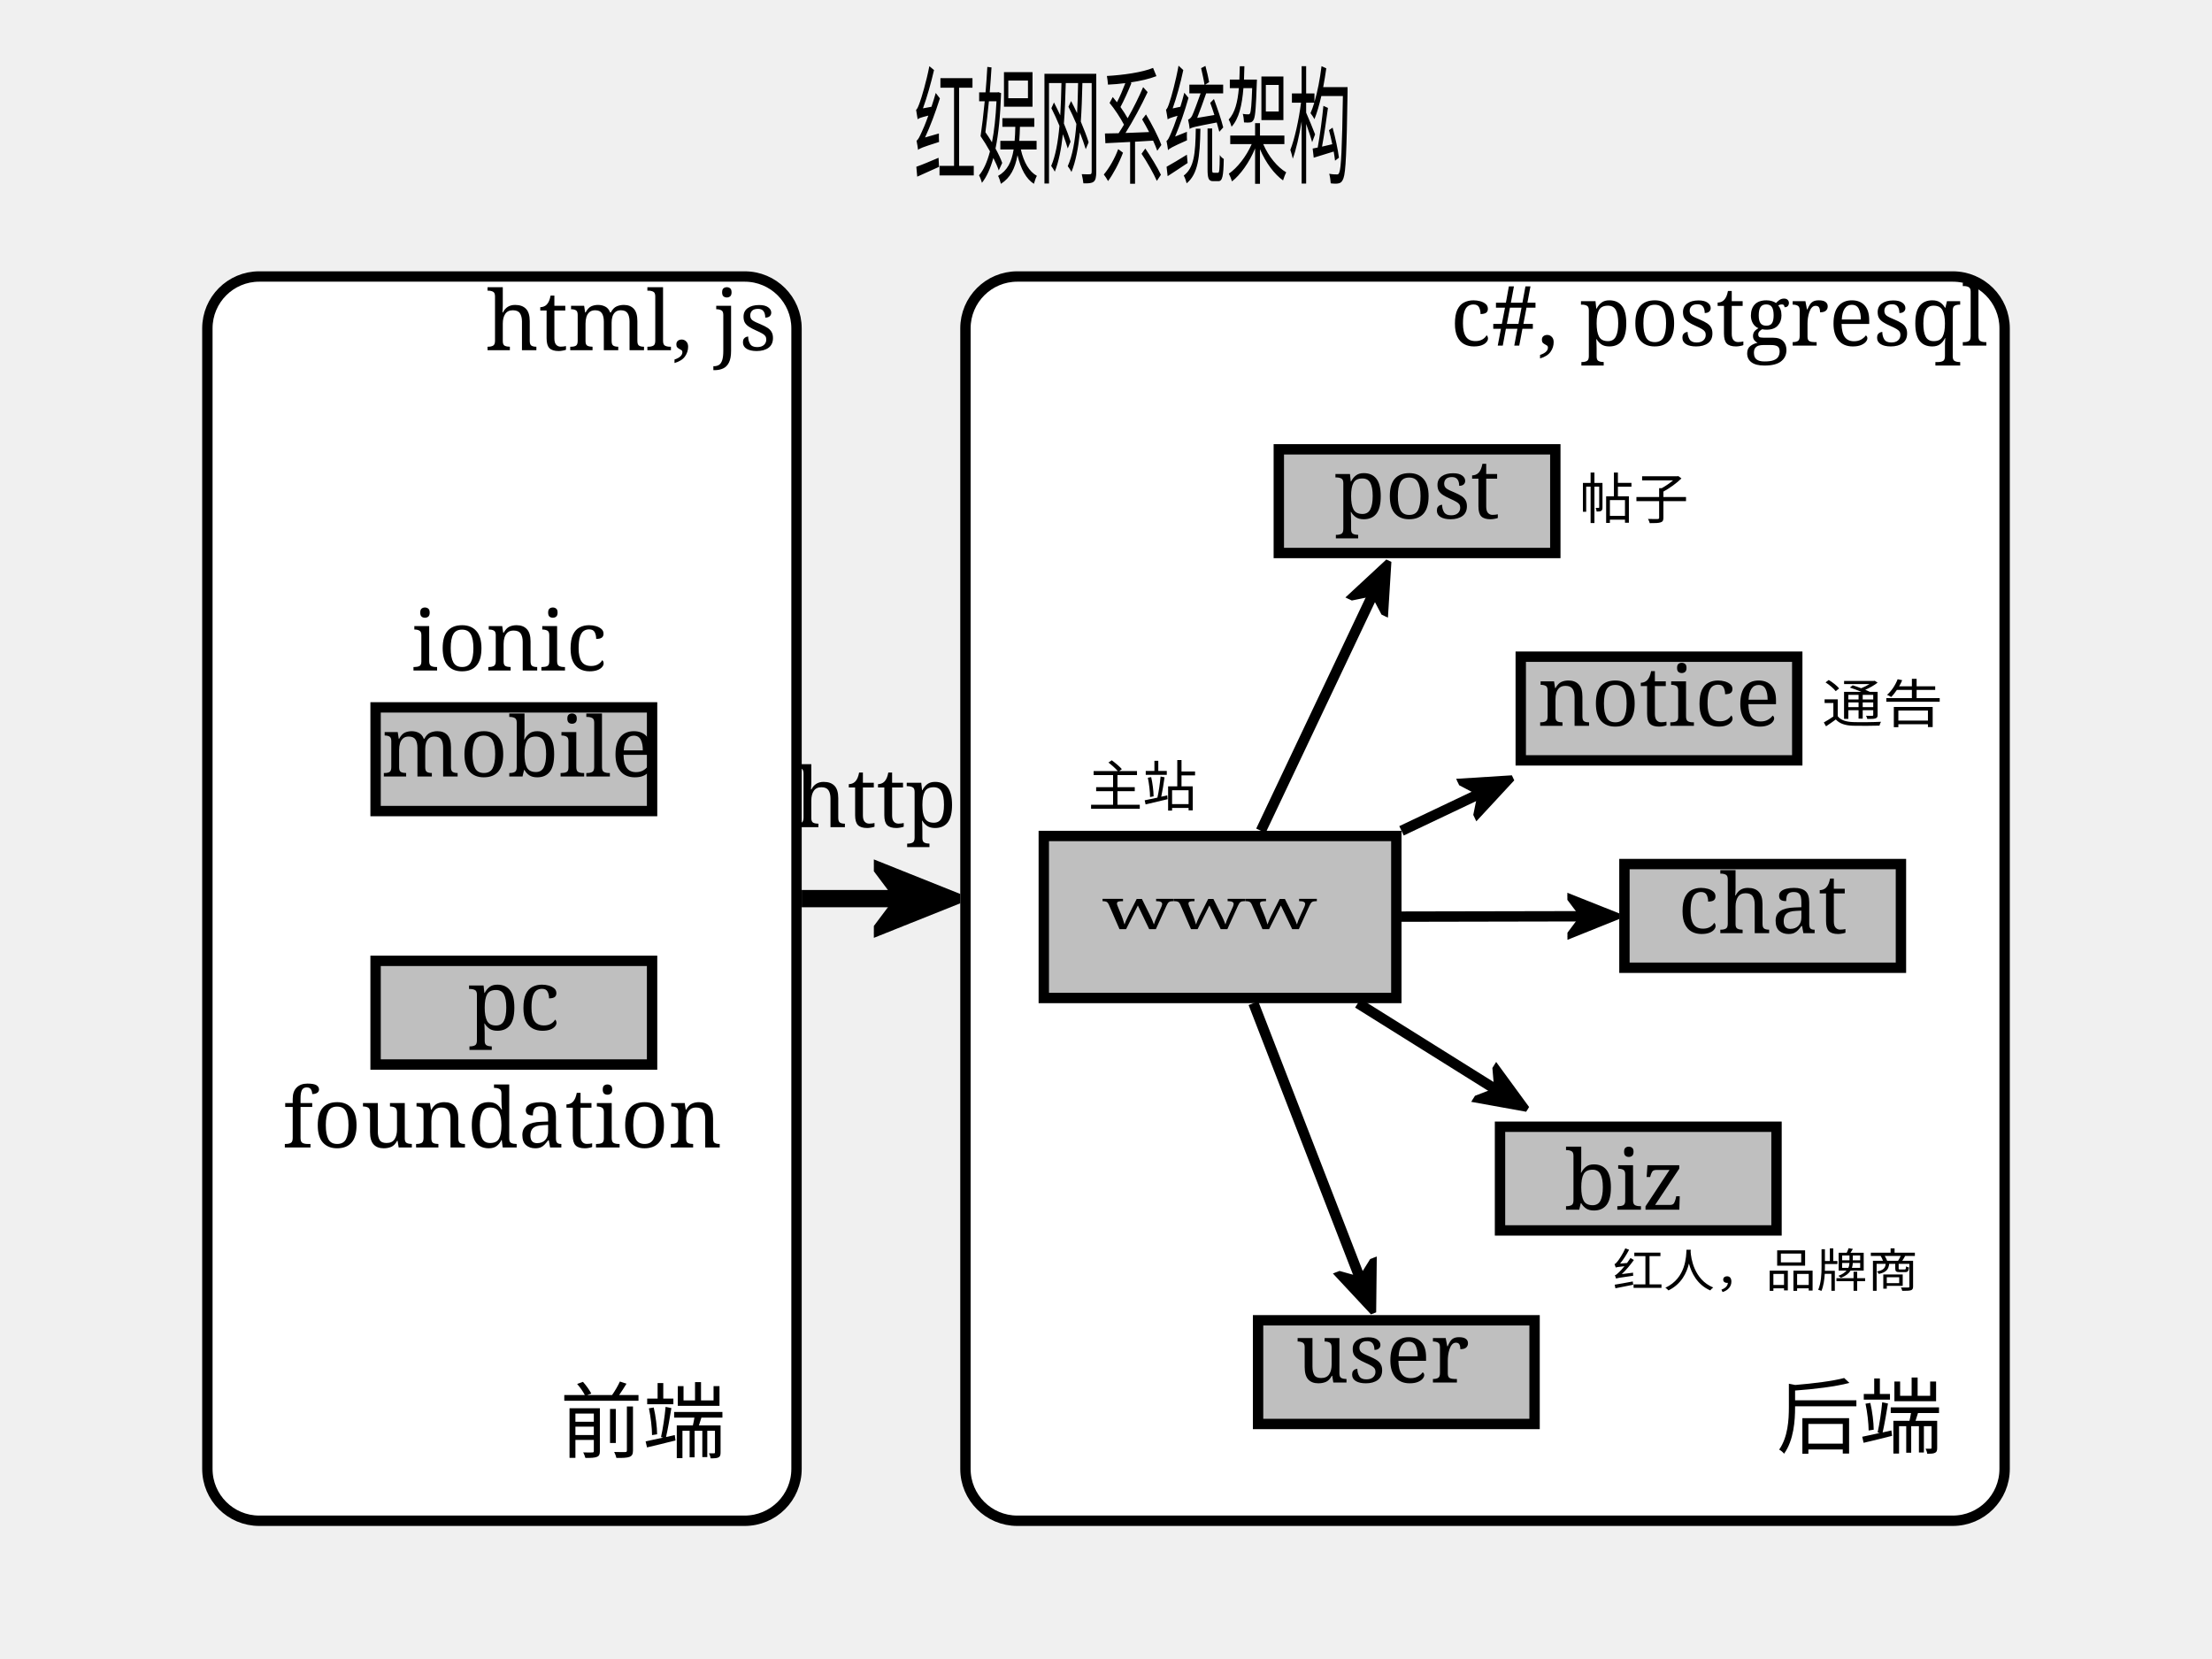
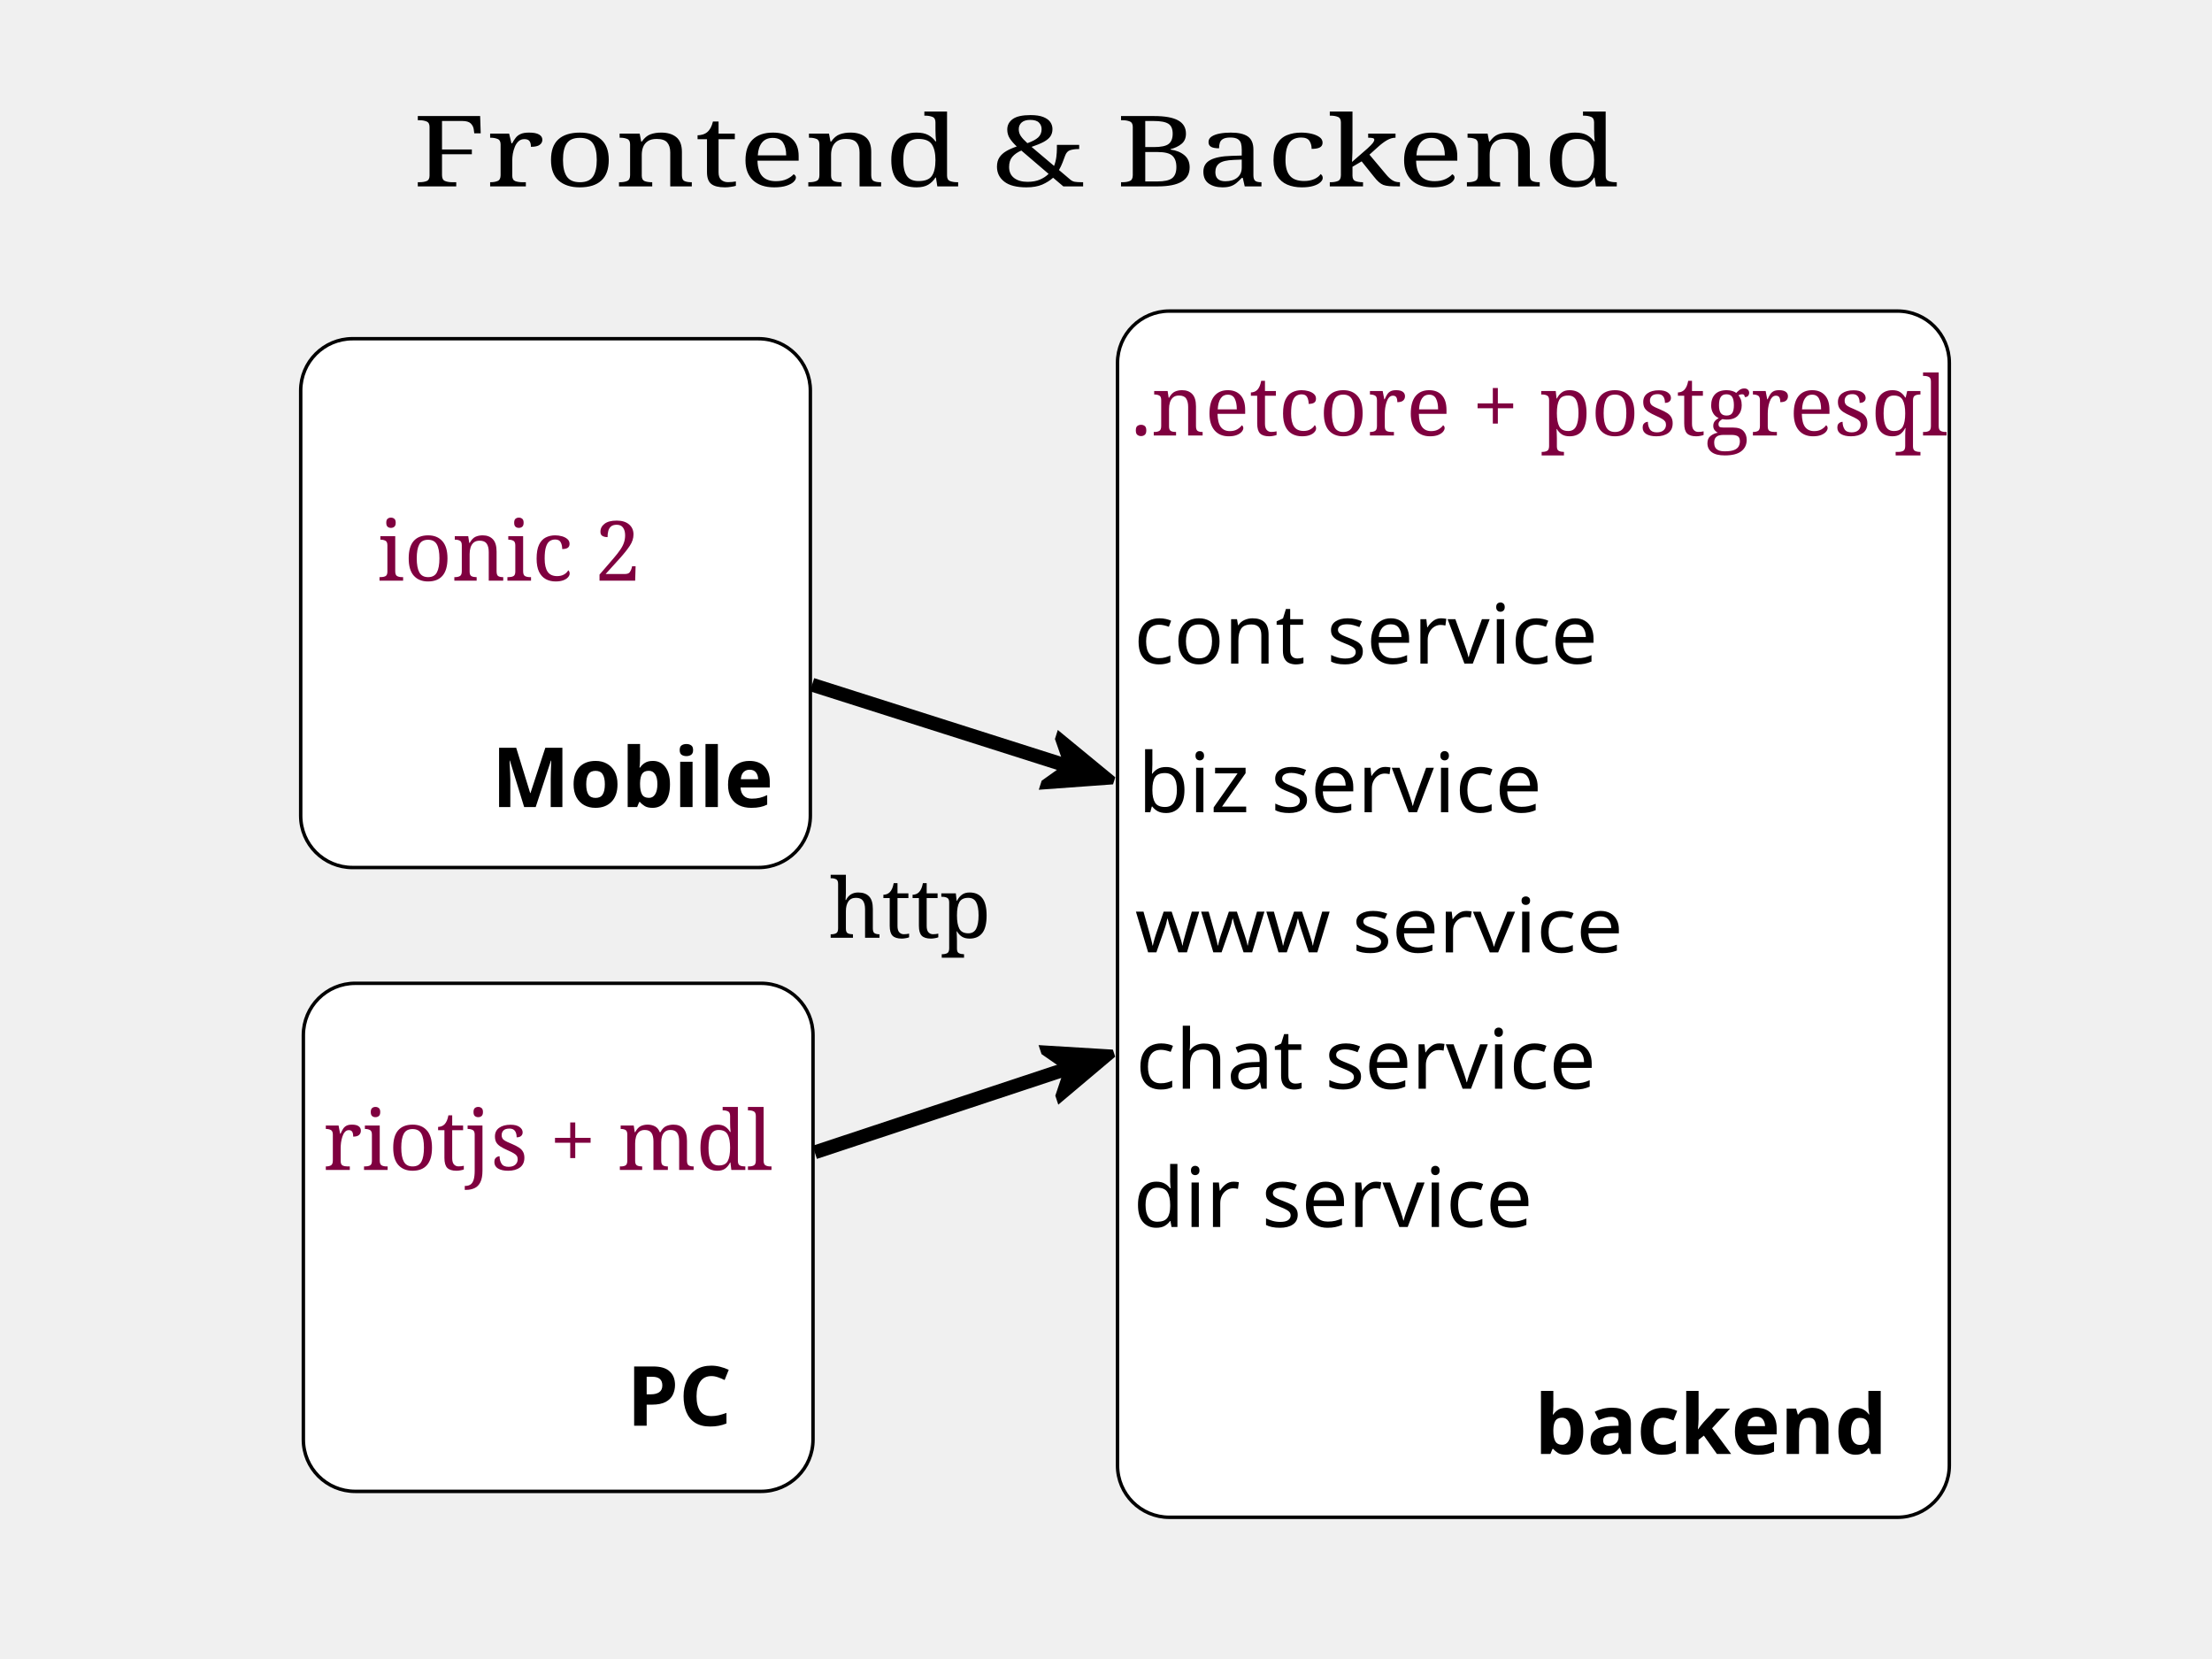
<svg xmlns="http://www.w3.org/2000/svg" xmlns:ns1="http://svg-edit.googlecode.com" width="640" height="480">
  <defs>
-     <marker refY="50" refX="50" markerHeight="5" markerWidth="5" viewBox="0 0 100 100" orient="auto" markerUnits="strokeWidth" id="se_marker_end_svg_22">
-       <path stroke-width="10" stroke="#000000" fill="#000000" d="m100,50l-100,40l30,-40l-30,-40l100,40z" id="svg_17" />
+     <marker id="se_marker_end_svg_24" markerUnits="strokeWidth" orient="auto" viewBox="0 0 100 100" markerWidth="5" markerHeight="5" refX="50" refY="50">
+       <path id="svg_27" d="m100,50l-100,40l30,-40l-30,-40l100,40z" fill="#000000" stroke="#000000" stroke-width="10" />
    </marker>
-     <marker refY="50" refX="50" markerHeight="5" markerWidth="5" viewBox="0 0 100 100" orient="auto" markerUnits="strokeWidth" id="se_marker_end_svg_23">
-       <path stroke-width="10" stroke="#000000" fill="#000000" d="m100,50l-100,40l30,-40l-30,-40l100,40z" id="svg_20" />
-     </marker>
-     <marker refY="50" refX="50" markerHeight="5" markerWidth="5" viewBox="0 0 100 100" orient="auto" markerUnits="strokeWidth" id="se_marker_end_svg_24">
-       <path stroke-width="10" stroke="#000000" fill="#000000" d="m100,50l-100,40l30,-40l-30,-40l100,40z" id="svg_27" />
-     </marker>
-     <marker refY="50" refX="50" markerHeight="5" markerWidth="5" viewBox="0 0 100 100" orient="auto" markerUnits="strokeWidth" id="se_marker_end_svg_25">
-       <path stroke-width="10" stroke="#000000" fill="#000000" d="m100,50l-100,40l30,-40l-30,-40l100,40z" id="svg_28" />
-     </marker>
-     <marker id="se_marker_end_svg_38" markerUnits="strokeWidth" orient="auto" viewBox="0 0 100 100" markerWidth="5" markerHeight="5" refX="50" refY="50">
-       <path id="svg_2" d="m100,50l-100,40l30,-40l-30,-40l100,40z" fill="#000000" stroke="#000000" stroke-width="10" />
-     </marker>
-     <marker refY="50" refX="50" markerHeight="5" markerWidth="5" viewBox="0 0 100 100" se_type="rightarrow" orient="auto" markerUnits="strokeWidth" id="se_marker_end_svg_15">
-       <path stroke-width="10" stroke="#000000" fill="#000000" d="m100,50l-100,40l30,-40l-30,-40z" />
+     <marker id="se_marker_end_svg_15" markerUnits="strokeWidth" orient="auto" viewBox="0 0 100 100" markerWidth="5" markerHeight="5" refX="50" refY="50">
+       <path id="svg_7" d="m100,50l-100,40l30,-40l-30,-40l100,40z" fill="#000000" stroke="#000000" stroke-width="10" />
    </marker>
  </defs>
  <g>
-     <polyline marker-end="url(#se_marker_end_svg_15)" ns1:connector="svg_61 svg_58" fill="none" stroke-width="5" stroke="#000000" points="231.958,260 248.646,260 265.333,260" id="svg_15" />
-     <rect fill="#ffffff" stroke="#000000" stroke-width="3" stroke-dasharray="null" stroke-linejoin="null" stroke-linecap="null" x="60" y="80" width="170.458" height="360" id="svg_61" rx="15" ry="15" />
-     <rect fill="#ffffff" stroke="#000000" stroke-width="3" stroke-dasharray="null" stroke-linejoin="null" stroke-linecap="null" x="279.333" y="80" width="300.667" height="360" id="svg_58" rx="15" ry="15" />
-     <polyline ns1:connector="svg_1 svg_35" id="svg_38" points="405.5,265.208 433.25,265.153 461,265.098" stroke="#000000" stroke-width="3" fill="none" marker-end="url(#se_marker_end_svg_38)" />
-     <polyline ns1:connector="svg_1 svg_10" marker-end="url(#se_marker_end_svg_25)" fill="none" stroke-width="3" stroke="#000000" points="392.867,290.25 414.249,303.625 435.632,317" id="svg_25" />
-     <polyline ns1:connector="svg_1 svg_8" marker-end="url(#se_marker_end_svg_24)" fill="none" stroke-width="3" stroke="#000000" points="405.5,240.38 418.25,234.325 431,228.27" id="svg_24" />
-     <polyline ns1:connector="svg_1 svg_18" marker-end="url(#se_marker_end_svg_23)" fill="none" stroke-width="3" stroke="#000000" points="362.658,290.25 378.682,331.625 394.705,373" id="svg_23" />
-     <polyline ns1:connector="svg_1 svg_4" marker-end="url(#se_marker_end_svg_22)" fill="none" stroke-width="3" stroke="#000000" points="364.815,240.375 381.722,204.688 398.63,169" id="svg_22" />
-     <g id="svg_39">
-       <text fill="#000000" stroke="#000000" stroke-width="0" x="513.5" y="323.5" id="svg_31" font-size="24" font-family="serif" text-anchor="middle" xml:space="preserve" />
-       <rect height="30" width="80" y="250" x="470" stroke-width="3" stroke="#000000" fill="#bfbfbf" id="svg_35" />
-       <text xml:space="preserve" text-anchor="middle" font-family="serif" font-size="24" y="270" x="510" stroke-linecap="null" stroke-linejoin="null" stroke-dasharray="null" stroke-width="0" stroke="#000000" fill="#000000" id="svg_36">chat</text>
-     </g>
-     <g id="svg_40">
-       <rect id="svg_10" height="30" width="80" y="326" x="434" stroke-width="3" stroke="#000000" fill="#bfbfbf" />
-       <text id="svg_11" xml:space="preserve" text-anchor="middle" font-family="serif" font-size="24" y="350" x="470" stroke-linecap="null" stroke-linejoin="null" stroke-dasharray="null" stroke-width="0" stroke="#000000" fill="#000000">biz</text>
-     </g>
-     <g id="svg_41">
-       <rect id="svg_18" height="30" width="80" y="382" x="364" stroke-width="3" stroke="#000000" fill="#bfbfbf" />
-       <text id="svg_19" xml:space="preserve" text-anchor="middle" font-family="serif" font-size="24" y="400" x="400" stroke-linecap="null" stroke-linejoin="null" stroke-dasharray="null" stroke-width="0" stroke="#000000" fill="#000000">user</text>
-     </g>
-     <g id="svg_42">
-       <rect id="svg_8" height="30" width="80" y="190" x="440" stroke-width="3" stroke="#000000" fill="#bfbfbf" />
-       <text id="svg_9" xml:space="preserve" text-anchor="middle" font-family="serif" font-size="24" y="210" x="480" stroke-linecap="null" stroke-linejoin="null" stroke-dasharray="null" stroke-width="0" stroke="#000000" fill="#000000">notice</text>
-     </g>
-     <g id="svg_43">
-       <rect id="svg_4" height="30" width="80" y="130" x="370" stroke-width="3" stroke="#000000" fill="#bfbfbf" />
-       <text id="svg_5" xml:space="preserve" text-anchor="middle" font-family="serif" font-size="24" y="150" x="410" stroke-linecap="null" stroke-linejoin="null" stroke-dasharray="null" stroke-width="0" stroke="#000000" fill="#000000">post</text>
-     </g>
-     <g id="svg_45">
-       <rect id="svg_1" height="46.875" width="102" y="241.875" x="302" stroke-width="3" stroke="#000000" fill="#bfbfbf" />
-       <text xml:space="preserve" text-anchor="middle" font-family="serif" font-size="24" id="svg_3" y="279.28" x="350" stroke-linecap="null" stroke-linejoin="null" stroke-dasharray="null" stroke-width="0" stroke="#000000" fill="#000000" transform="matrix(1, 0, 0, 0.68306, 0, 78.0753)">www</text>
-     </g>
-     <text fill="#000000" stroke="#000000" stroke-width="0" stroke-dasharray="null" stroke-linejoin="null" stroke-linecap="null" x="147.333" y="194" id="svg_53" font-size="24" font-family="serif" text-anchor="middle" xml:space="preserve">ionic</text>
-     <text fill="#000000" stroke="#000000" stroke-width="0" stroke-dasharray="null" stroke-linejoin="null" stroke-linecap="null" x="497.333" y="100" id="svg_54" font-size="24" font-family="serif" text-anchor="middle" xml:space="preserve">c#, postgresql</text>
-     <text fill="#000000" stroke="#000000" stroke-width="0" stroke-dasharray="null" stroke-linejoin="null" stroke-linecap="null" x="145.333" y="332" font-size="24" font-family="serif" text-anchor="middle" xml:space="preserve" id="svg_55">foundation</text>
-     <text fill="#000000" stroke="#000000" stroke-width="0" stroke-dasharray="null" stroke-linejoin="null" stroke-linecap="null" x="182.667" y="101.333" font-size="24" font-family="serif" text-anchor="middle" xml:space="preserve" id="svg_56">html, js</text>
-     <rect height="30" width="80" y="204.667" x="108.667" stroke-width="3" stroke="#000000" fill="#bfbfbf" id="svg_48" />
-     <text xml:space="preserve" text-anchor="middle" font-family="serif" font-size="24" y="224.667" x="150" stroke-linecap="null" stroke-linejoin="null" stroke-dasharray="null" stroke-width="0" stroke="#000000" fill="#000000" id="svg_49">mobile</text>
-     <text transform="matrix(0.613723, 0, 0, 0.557014, 211.503, 167.602)" xml:space="preserve" text-anchor="middle" font-family="serif" font-size="24" id="svg_6" y="367.688" x="487.695" stroke-width="0" stroke="#00ff00" fill="#000000">红人，品牌商</text>
-     <text transform="matrix(0.730337, 0, 0, 0.627907, 154.904, 79.9884)" id="svg_12" fill="#000000" stroke="#000000" stroke-width="0" stroke-dasharray="null" stroke-linejoin="null" stroke-linecap="null" x="533.721" y="205.552" font-size="24" font-family="serif" text-anchor="middle" xml:space="preserve">通告</text>
-     <text transform="matrix(0.658262, 0, 0, 0.662538, 156.07, 44.1272)" id="svg_13" fill="#000000" stroke="#000000" stroke-width="0" stroke-dasharray="null" stroke-linejoin="null" stroke-linecap="null" x="481.052" y="159.886" font-size="24" font-family="serif" text-anchor="middle" xml:space="preserve">帖子</text>
-     <text style="cursor: move;" id="svg_14" transform="matrix(0.658262, 0, 0, 0.662538, 156.07, 44.1272)" fill="#000000" stroke="#000000" stroke-width="0" stroke-dasharray="null" stroke-linejoin="null" stroke-linecap="null" x="265.129" y="285.485" font-size="24" font-family="serif" text-anchor="middle" xml:space="preserve">主站</text>
-     <text id="svg_16" fill="#000000" stroke="#000000" stroke-width="0" stroke-dasharray="null" stroke-linejoin="null" stroke-linecap="null" x="186" y="420" font-size="24" font-family="serif" text-anchor="middle" xml:space="preserve">前端</text>
-     <text style="cursor: move;" id="svg_21" fill="#000000" stroke="#000000" stroke-width="0" stroke-dasharray="null" stroke-linejoin="null" stroke-linecap="null" x="538" y="418.667" font-size="24" font-family="serif" text-anchor="middle" xml:space="preserve">后端</text>
-     <text xml:space="preserve" text-anchor="middle" font-family="serif" font-size="24" id="svg_26" y="239.333" x="253.333" stroke-linecap="null" stroke-linejoin="null" stroke-dasharray="null" stroke-width="0" stroke="#000000" fill="#000000">http</text>
-     <g id="svg_29">
-       <rect height="30" width="80" y="278" x="108.667" stroke-width="3" stroke="#000000" fill="#bfbfbf" id="svg_50" />
-       <text xml:space="preserve" text-anchor="middle" font-family="serif" font-size="24" y="298" x="148.667" stroke-linecap="null" stroke-linejoin="null" stroke-dasharray="null" stroke-width="0" stroke="#000000" fill="#000000" id="svg_51">pc</text>
-     </g>
-     <text transform="matrix(0.753325, 0, 0, 1.54085, 229.735, -3.21828)" font-weight="normal" id="svg_30" fill="#000000" stroke="#000000" stroke-width="0" stroke-dasharray="null" stroke-linejoin="null" stroke-linecap="null" x="130.072" y="34.667" font-size="24" font-family="serif" text-anchor="middle" xml:space="preserve">红娱网系统架构</text>
+     <polyline marker-end="url(#se_marker_end_svg_24)" ns1:connector="svg_23 svg_58" fill="none" stroke-width="4" stroke="#000000" points="235.729,333.403 274.281,320.628 312.833,307.854" id="svg_24" />
+     <polyline ns1:connector="svg_61 svg_58" id="svg_15" points="234.958,198.112 273.896,210.497 312.833,222.883" stroke="#000000" stroke-width="4" fill="none" marker-end="url(#se_marker_end_svg_15)" />
+     <rect ry="15" rx="15" id="svg_61" height="153" width="147.458" y="98" x="87" stroke-linecap="null" stroke-linejoin="null" stroke-dasharray="null" stroke="#000000" fill="#ffffff" />
+     <rect ry="15" rx="15" id="svg_58" height="349" width="240.667" y="90" x="323.333" stroke-linecap="null" stroke-linejoin="null" stroke-dasharray="null" stroke="#000000" fill="#ffffff" />
+     <text xml:space="preserve" text-anchor="middle" font-family="serif" font-size="24" id="svg_31" y="323.5" x="513.5" stroke-width="0" stroke="#000000" fill="#000000" />
+     <text id="svg_36" fill="#000000" stroke="#000000" stroke-width="0" stroke-dasharray="null" stroke-linejoin="null" stroke-linecap="null" x="395.191" y="315" font-size="24" font-family="Sans-serif" text-anchor="middle" xml:space="preserve">chat service</text>
+     <text fill="#000000" stroke="#000000" stroke-width="0" stroke-dasharray="null" stroke-linejoin="null" stroke-linecap="null" x="387.691" y="235" font-size="24" font-family="Sans-serif" text-anchor="middle" xml:space="preserve" id="svg_11">biz service</text>
+     <text fill="#000000" stroke="#000000" stroke-width="0" stroke-dasharray="null" stroke-linejoin="null" stroke-linecap="null" x="385.691" y="355" font-size="24" font-family="Sans-serif" text-anchor="middle" xml:space="preserve" id="svg_19">dir service</text>
+     <text transform="matrix(1, 0, 0, 0.915906, 0, 7.70139)" fill="#000000" stroke="#000000" stroke-width="0" stroke-dasharray="null" stroke-linejoin="null" stroke-linecap="null" x="399" y="292.456" id="svg_3" font-size="24" font-family="Sans-serif" text-anchor="middle" xml:space="preserve">www service</text>
+     <text xml:space="preserve" text-anchor="middle" font-family="serif" font-size="24" id="svg_53" y="168" x="147.333" stroke-linecap="null" stroke-linejoin="null" stroke-dasharray="null" stroke-width="0" stroke="#000000" fill="#7f003f">ionic 2</text>
+     <text style="cursor: move;" xml:space="preserve" text-anchor="middle" font-family="serif" font-size="24" id="svg_54" y="126" x="445.333" stroke-linecap="null" stroke-linejoin="null" stroke-dasharray="null" stroke-width="0" stroke="#000000" fill="#7f003f">.netcore + postgresql</text>
+     <text font-weight="bold" xml:space="preserve" text-anchor="middle" font-family="Fantasy" font-size="24" y="420.667" x="495" stroke-linecap="null" stroke-linejoin="null" stroke-dasharray="null" stroke-width="0" stroke="#000000" fill="#000000" id="svg_21">backend</text>
+     <text style="cursor: move;" fill="#000000" stroke="#000000" stroke-width="0" stroke-dasharray="null" stroke-linejoin="null" stroke-linecap="null" x="263.333" y="271.333" id="svg_26" font-size="24" font-family="serif" text-anchor="middle" xml:space="preserve">http</text>
+     <text xml:space="preserve" text-anchor="middle" font-family="serif" font-size="24" y="35.509" x="139.47" stroke-linecap="null" stroke-linejoin="null" stroke-dasharray="null" stroke-width="0" stroke="#000000" fill="#000000" id="svg_30" font-weight="normal" transform="matrix(1.48967, 0, 0, 1.18719, 86.2175, 11.7713)">Frontend &amp; Backend</text>
+     <text fill="#000000" stroke="#000000" stroke-width="0" stroke-dasharray="null" stroke-linejoin="null" stroke-linecap="null" x="395.191" y="192" font-size="24" font-family="Sans-serif" text-anchor="middle" xml:space="preserve" id="svg_5">cont service</text>
+     <rect id="svg_23" ry="15" rx="15" height="147" width="147.458" y="284.5" x="87.771" stroke-linecap="null" stroke-linejoin="null" stroke-dasharray="null" stroke="#000000" fill="#ffffff" />
+     <text id="svg_25" xml:space="preserve" text-anchor="middle" font-family="serif" font-size="24" y="338.5" x="158.5" stroke-linecap="null" stroke-linejoin="null" stroke-dasharray="null" stroke-width="0" stroke="#000000" fill="#7f003f">riotjs + mdl</text>
+     <text font-weight="bold" id="svg_32" xml:space="preserve" text-anchor="middle" font-family="Fantasy" font-size="24" y="412.5" x="196.5" stroke-linecap="null" stroke-linejoin="null" stroke-dasharray="null" stroke-width="0" stroke="#000000" fill="#000000">PC</text>
+     <text font-weight="bold" id="svg_33" xml:space="preserve" text-anchor="middle" font-family="Fantasy" font-size="24" y="233.5" x="183" stroke-linecap="null" stroke-linejoin="null" stroke-dasharray="null" stroke-width="0" stroke="#000000" fill="#000000">Mobile</text>
  </g>
</svg>
